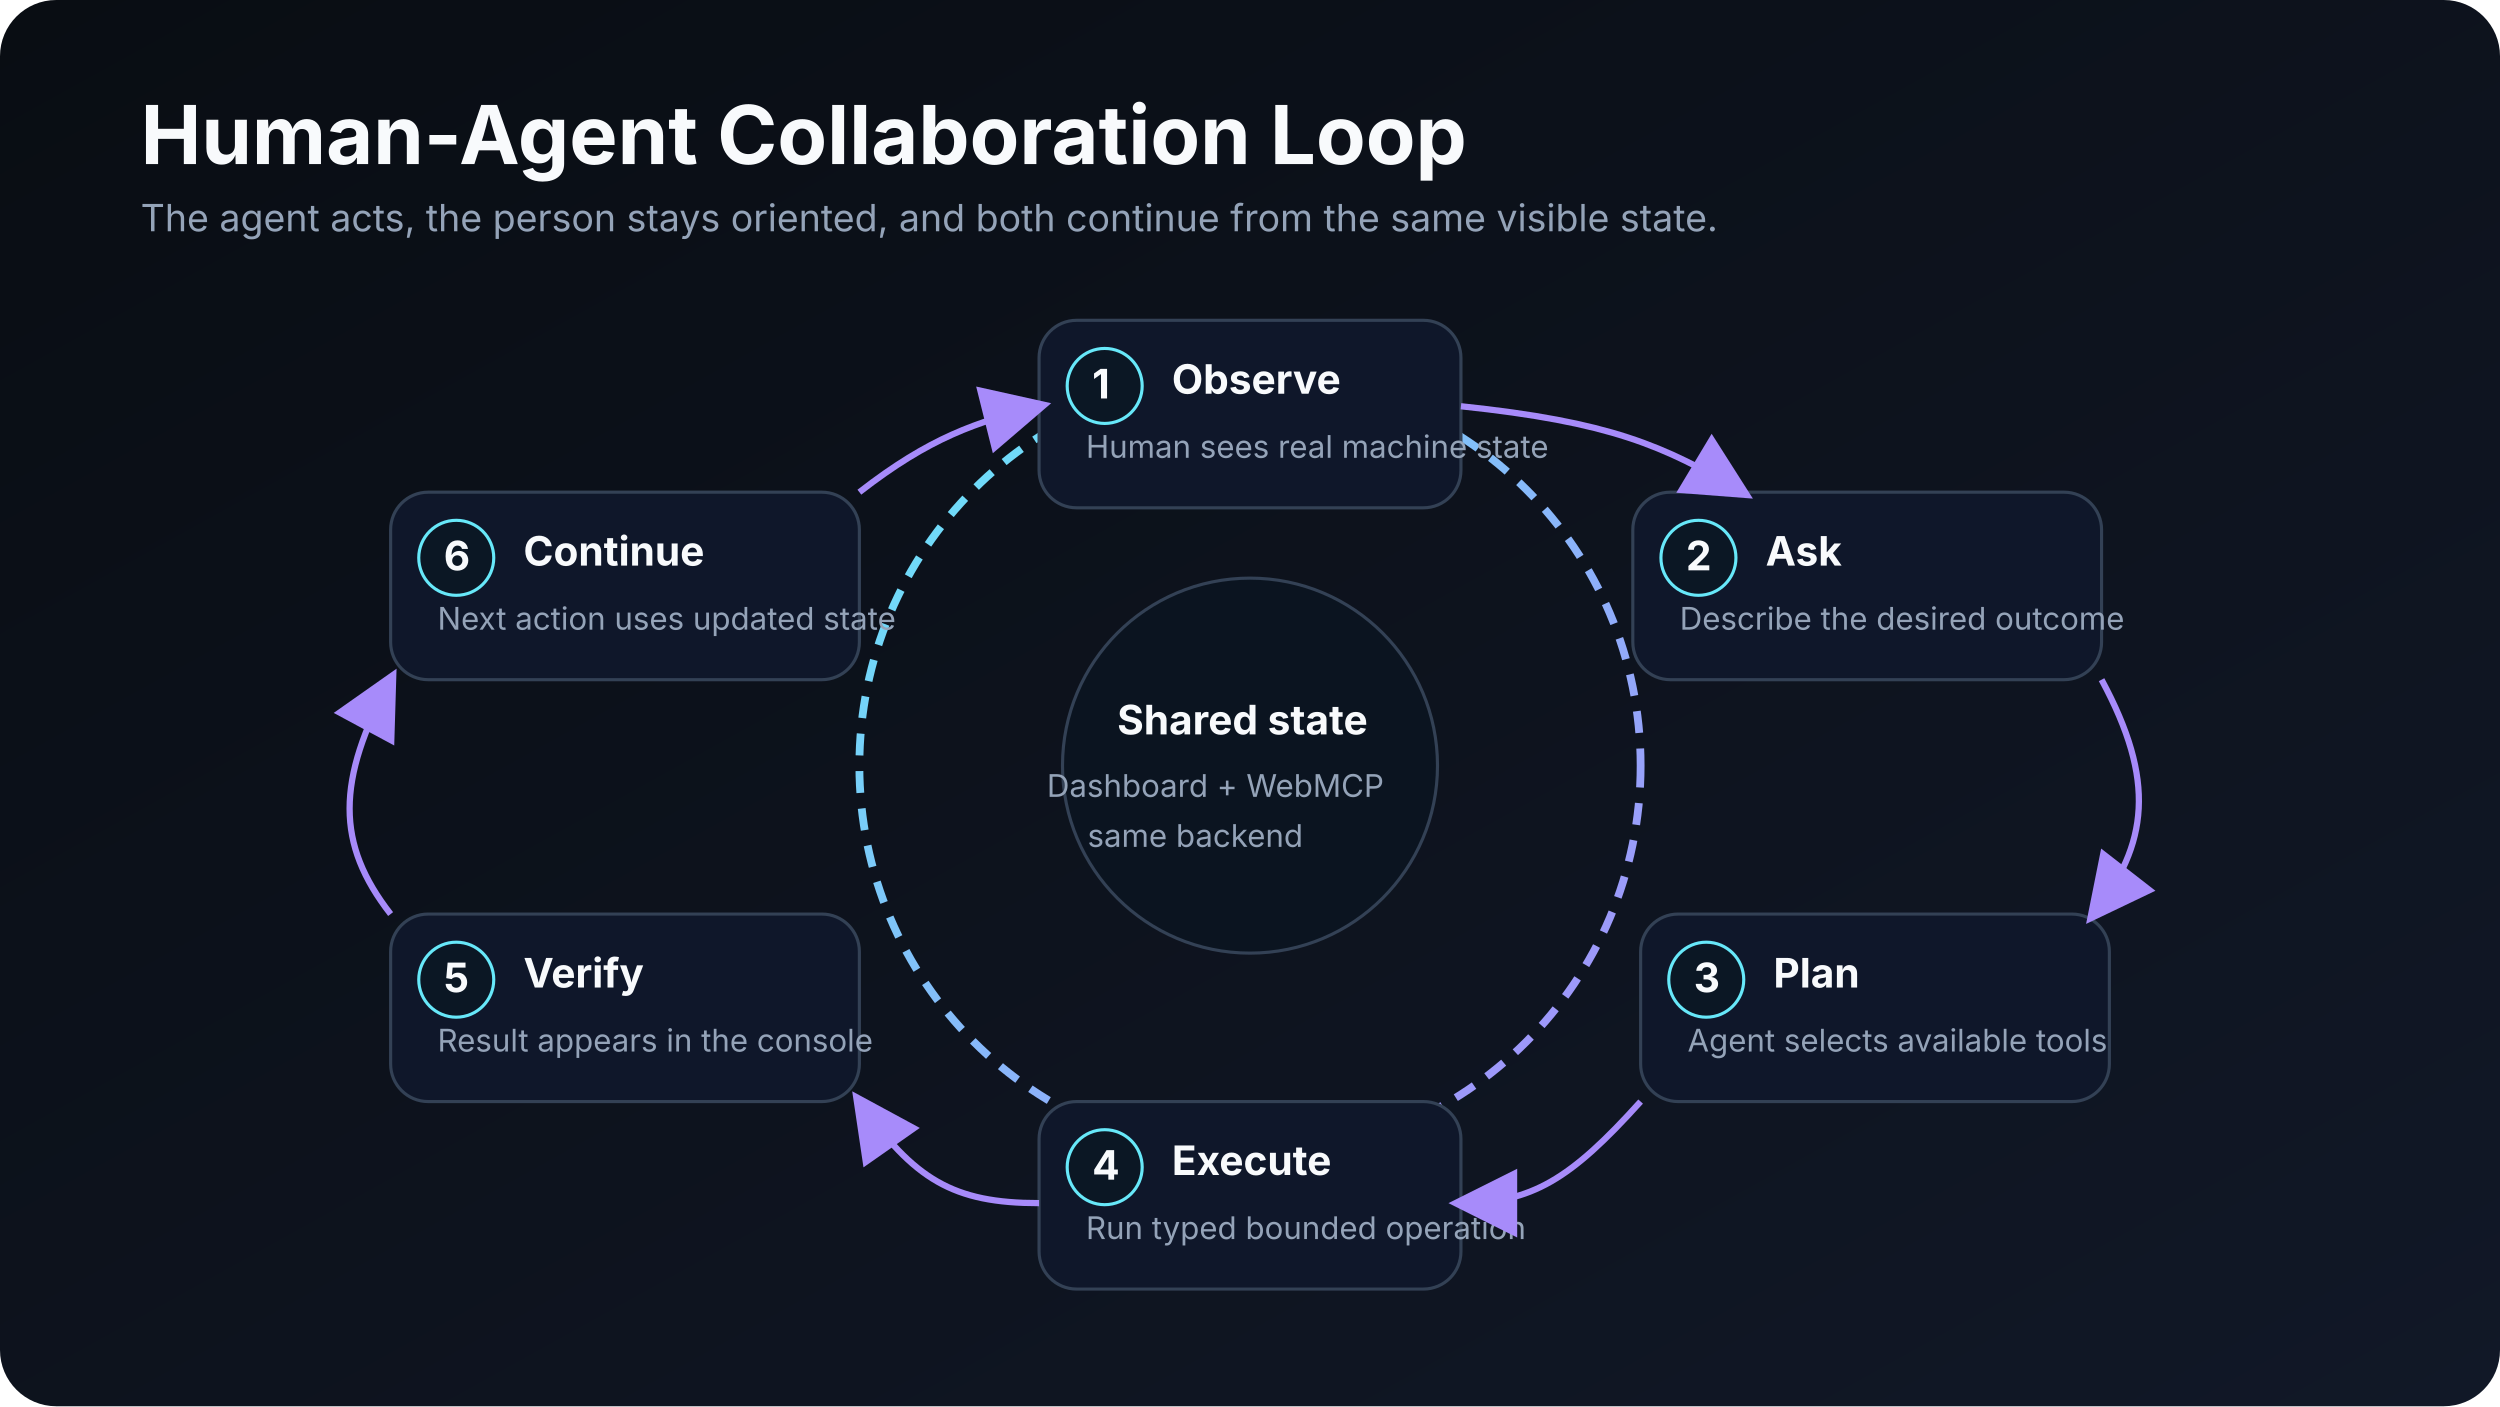
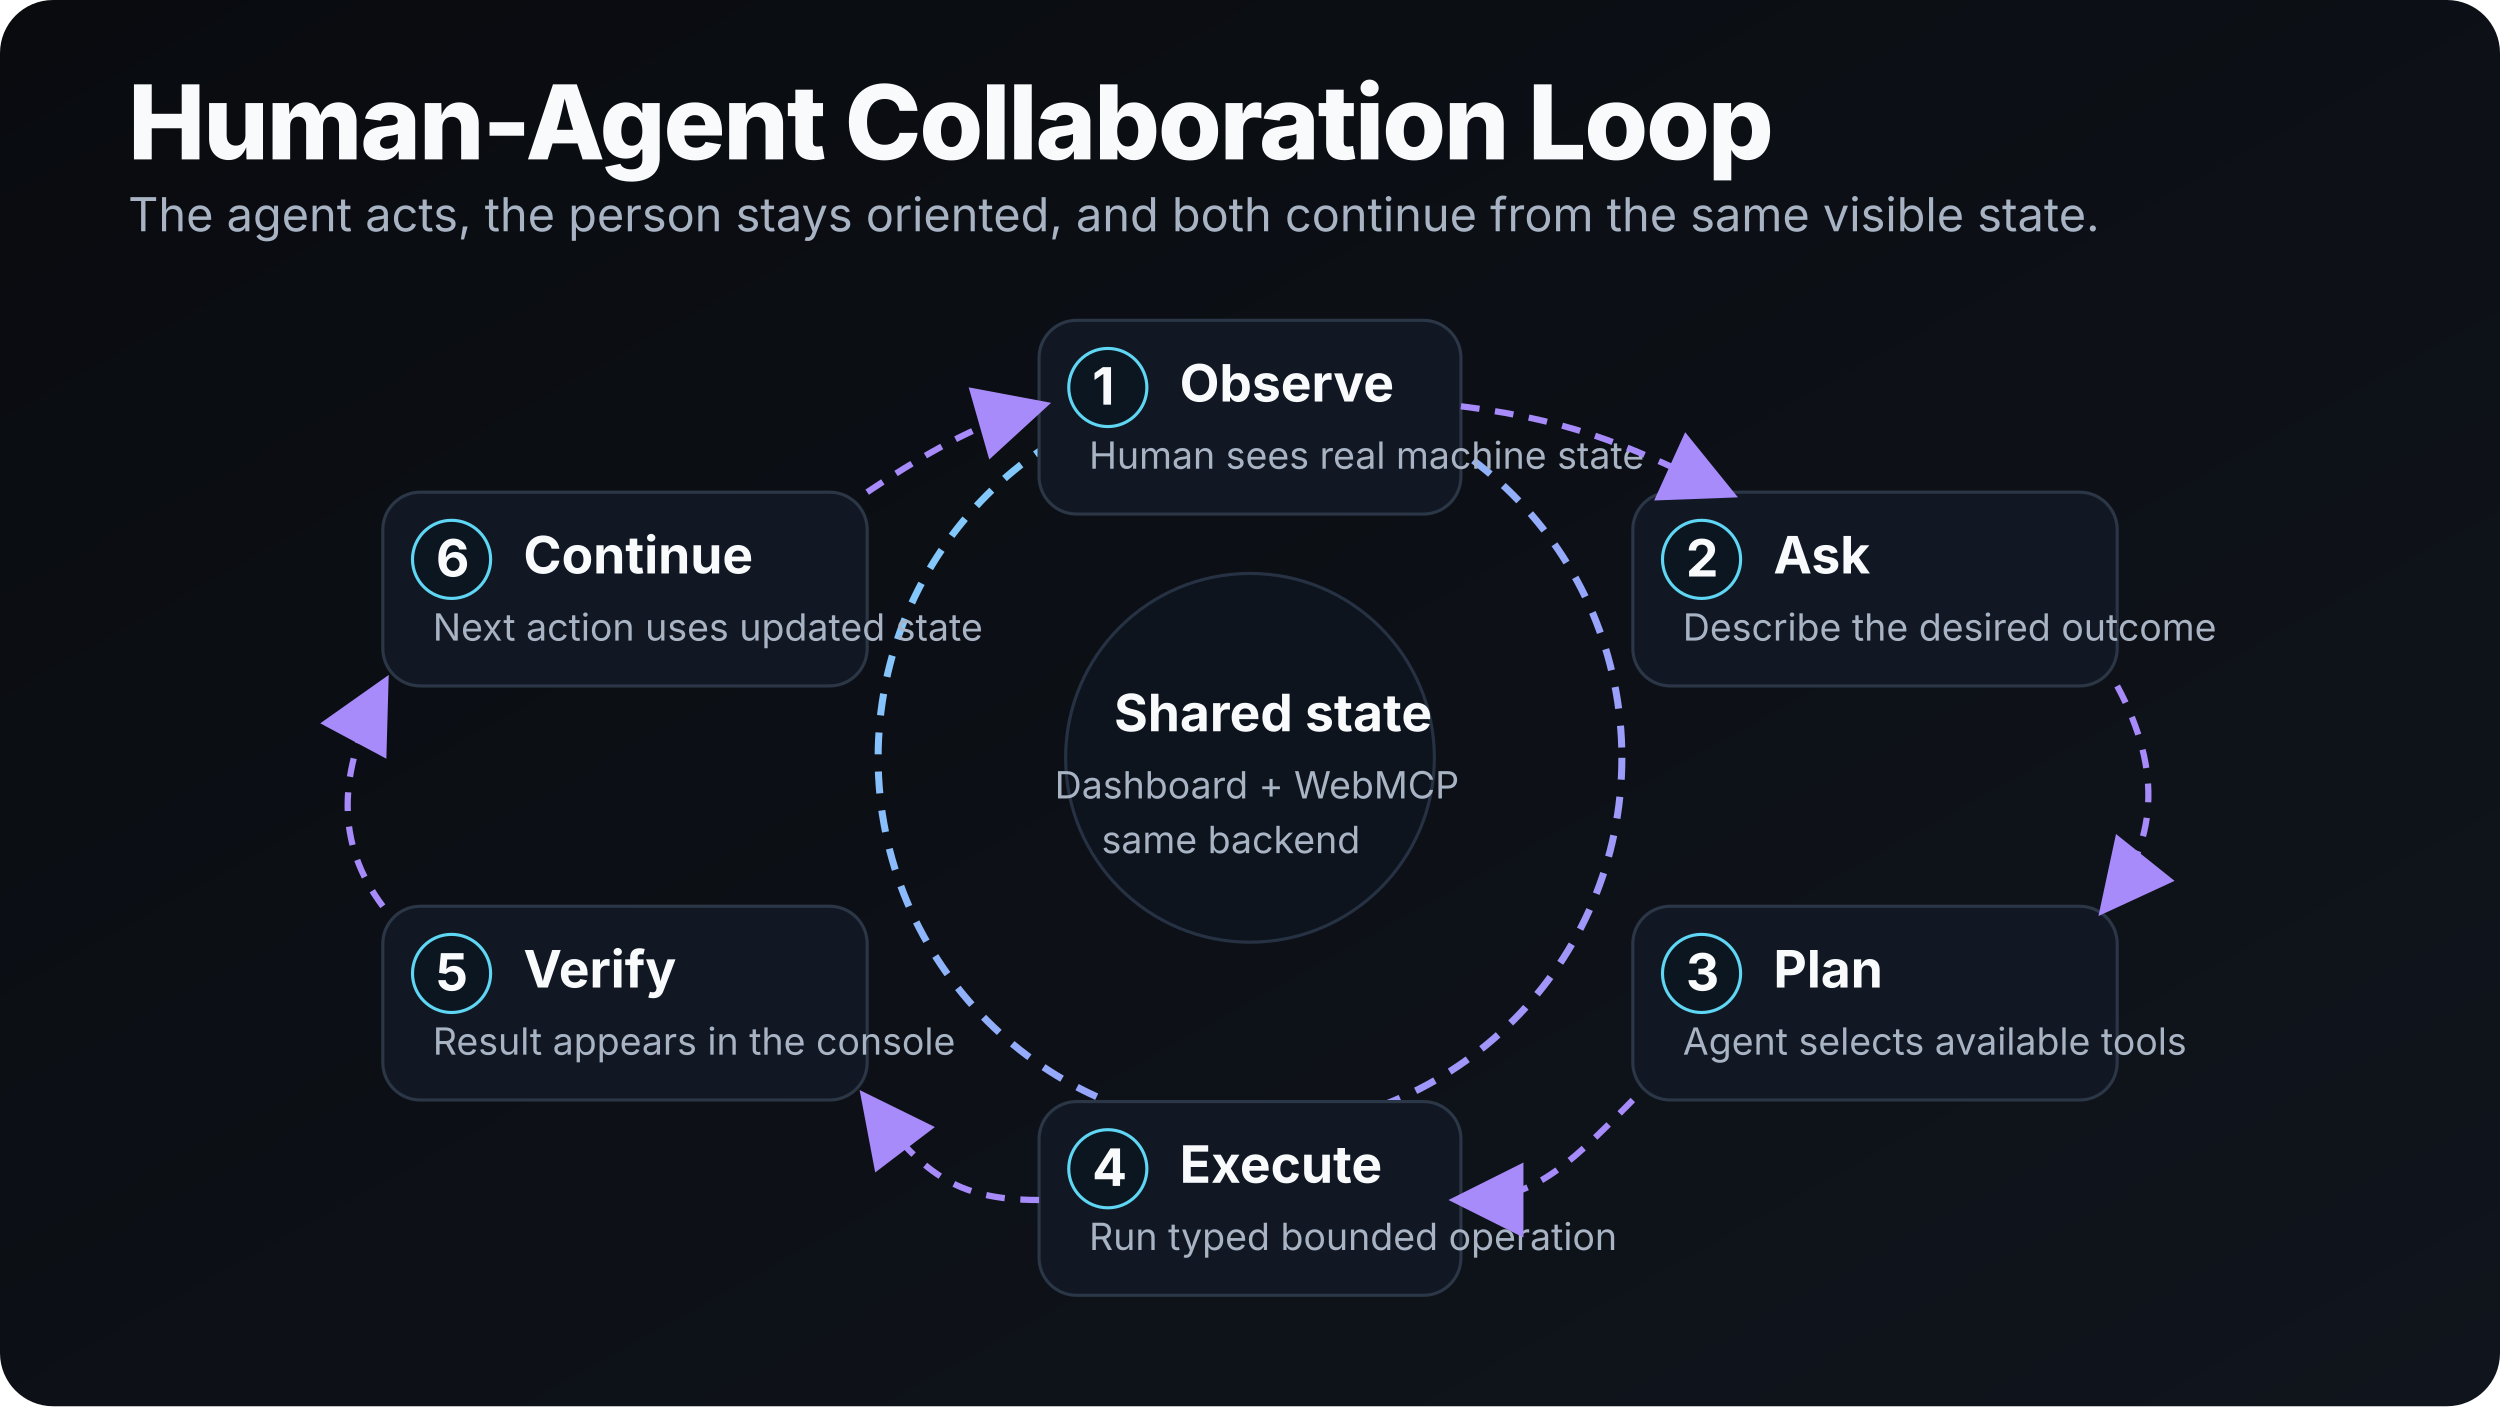
<svg xmlns="http://www.w3.org/2000/svg" width="1600" height="900" viewBox="0 0 1600 900" role="img" aria-labelledby="title desc">
  <defs>
    <linearGradient id="bg" x1="0" y1="0" x2="1" y2="1">
-       <stop offset="0" stop-color="#090d13" />
-       <stop offset="1" stop-color="#111827" />
+       <stop offset="0" stop-color="#090B0F" />
+       <stop offset="1" stop-color="#10151D" />
    </linearGradient>
-     <linearGradient id="ring" x1="0" y1="0" x2="1" y2="1">
-       <stop offset="0" stop-color="#67e8f9" />
-       <stop offset="1" stop-color="#a78bfa" />
+     <linearGradient id="accent" x1="0" y1="0" x2="1" y2="1">
+       <stop offset="0" stop-color="#7DD3FC" />
+       <stop offset="1" stop-color="#A78BFA" />
    </linearGradient>
-     <style>.t{font-family:Inter,Segoe UI,Arial,sans-serif;fill:#f8fafc}.m{fill:#94a3b8}.h{font-size:52px;font-weight:700}.s{font-size:24px}.k{font-size:26px;font-weight:650}.b{font-size:20px}.card{fill:#0f172a;stroke:#334155;stroke-width:2}.num{fill:#0b1724;stroke:#67e8f9;stroke-width:2}.ring{stroke:url(#ring);stroke-width:5;fill:none;stroke-dasharray:14 10}</style>
-     <marker id="a" markerWidth="11" markerHeight="11" refX="9" refY="5.5" orient="auto">
-       <path d="M0 0L11 5.5L0 11Z" fill="#a78bfa" />
+     <style>.t{font-family:Inter,ui-sans-serif,system-ui,-apple-system,BlinkMacSystemFont,"Segoe UI",Arial,sans-serif;fill:#F8FAFC}.m{fill:#A8B3C4}.title{font-size:66px;font-weight:760;letter-spacing:-1.3px}.sub{font-size:30px}.head{font-size:33px;font-weight:700}.small{font-size:24px}.card{fill:#111823;stroke:#2B3646;stroke-width:2}.soft{fill:#0D141E;stroke:#263243;stroke-width:2}.badge{fill:#0C1620;stroke:#5FD6F3;stroke-width:2}.dash{stroke:#A78BFA;stroke-width:4;stroke-dasharray:12 10;fill:none}</style>
+     <marker id="p" markerWidth="12" markerHeight="12" refX="10" refY="6" orient="auto">
+       <path d="M0 0L12 6L0 12Z" fill="#A78BFA" />
    </marker>
  </defs>
-   <rect width="1600" height="900" rx="36" fill="url(#bg)" />
-   <text x="90" y="105" class="t h">Human-Agent Collaboration Loop</text>
-   <text x="90" y="148" class="t s m">The agent acts, the person stays oriented, and both continue from the same visible state.</text>
-   <circle cx="800" cy="490" r="250" class="ring" />
-   <circle cx="800" cy="490" r="120" fill="#0b1420" stroke="#334155" stroke-width="2" />
-   <text x="715" y="470" class="t k">Shared state</text>
-   <text x="670" y="510" class="t b m">Dashboard + WebMCP</text>
-   <text x="696" y="542" class="t b m">same backend</text>
+   <rect width="1600" height="900" rx="34" fill="url(#bg)" />
+   <text x="82" y="102" class="t title">Human-Agent Collaboration Loop</text>
+   <text x="82" y="148" class="t sub m">The agent acts, the person stays oriented, and both continue from the same visible state.</text>
+   <circle cx="800" cy="485" r="238" stroke="url(#accent)" stroke-width="4.5" fill="none" stroke-dasharray="14 11" />
+   <circle cx="800" cy="485" r="118" class="soft" />
+   <text x="713" y="468" class="t head">Shared state</text>
+   <text x="675" y="511" class="t small m">Dashboard + WebMCP</text>
+   <text x="705" y="546" class="t small m">same backend</text>
  <g transform="translate(665 205)">
-     <rect width="270" height="120" rx="24" class="card" />
-     <circle cx="42" cy="42" r="24" class="num" />
-     <text x="34" y="50" class="t k">1</text>
-     <text x="85" y="47" class="t k">Observe</text>
-     <text x="30" y="88" class="t b m">Human sees real machine state</text>
+     <rect width="270" height="124" rx="24" class="card" />
+     <circle cx="44" cy="43" r="25" class="badge" />
+     <text x="34" y="54" class="t head">1</text>
+     <text x="90" y="52" class="t head">Observe</text>
+     <text x="32" y="95" class="t small m">Human sees real machine state</text>
  </g>
  <g transform="translate(1045 315)">
-     <rect width="300" height="120" rx="24" class="card" />
-     <circle cx="42" cy="42" r="24" class="num" />
-     <text x="34" y="50" class="t k">2</text>
-     <text x="85" y="47" class="t k">Ask</text>
-     <text x="30" y="88" class="t b m">Describe the desired outcome</text>
+     <rect width="310" height="124" rx="24" class="card" />
+     <circle cx="44" cy="43" r="25" class="badge" />
+     <text x="34" y="54" class="t head">2</text>
+     <text x="90" y="52" class="t head">Ask</text>
+     <text x="32" y="95" class="t small m">Describe the desired outcome</text>
  </g>
-   <g transform="translate(1050 585)">
-     <rect width="300" height="120" rx="24" class="card" />
-     <circle cx="42" cy="42" r="24" class="num" />
-     <text x="34" y="50" class="t k">3</text>
-     <text x="85" y="47" class="t k">Plan</text>
-     <text x="30" y="88" class="t b m">Agent selects available tools</text>
+   <g transform="translate(1045 580)">
+     <rect width="310" height="124" rx="24" class="card" />
+     <circle cx="44" cy="43" r="25" class="badge" />
+     <text x="34" y="54" class="t head">3</text>
+     <text x="90" y="52" class="t head">Plan</text>
+     <text x="32" y="95" class="t small m">Agent selects available tools</text>
  </g>
  <g transform="translate(665 705)">
-     <rect width="270" height="120" rx="24" class="card" />
-     <circle cx="42" cy="42" r="24" class="num" />
-     <text x="34" y="50" class="t k">4</text>
-     <text x="85" y="47" class="t k">Execute</text>
-     <text x="30" y="88" class="t b m">Run typed bounded operation</text>
+     <rect width="270" height="124" rx="24" class="card" />
+     <circle cx="44" cy="43" r="25" class="badge" />
+     <text x="34" y="54" class="t head">4</text>
+     <text x="90" y="52" class="t head">Execute</text>
+     <text x="32" y="95" class="t small m">Run typed bounded operation</text>
  </g>
-   <g transform="translate(250 585)">
-     <rect width="300" height="120" rx="24" class="card" />
-     <circle cx="42" cy="42" r="24" class="num" />
-     <text x="34" y="50" class="t k">5</text>
-     <text x="85" y="47" class="t k">Verify</text>
-     <text x="30" y="88" class="t b m">Result appears in the console</text>
+   <g transform="translate(245 580)">
+     <rect width="310" height="124" rx="24" class="card" />
+     <circle cx="44" cy="43" r="25" class="badge" />
+     <text x="34" y="54" class="t head">5</text>
+     <text x="90" y="52" class="t head">Verify</text>
+     <text x="32" y="95" class="t small m">Result appears in the console</text>
  </g>
-   <g transform="translate(250 315)">
-     <rect width="300" height="120" rx="24" class="card" />
-     <circle cx="42" cy="42" r="24" class="num" />
-     <text x="34" y="50" class="t k">6</text>
-     <text x="85" y="47" class="t k">Continue</text>
-     <text x="30" y="88" class="t b m">Next action uses updated state</text>
+   <g transform="translate(245 315)">
+     <rect width="310" height="124" rx="24" class="card" />
+     <circle cx="44" cy="43" r="25" class="badge" />
+     <text x="34" y="54" class="t head">6</text>
+     <text x="90" y="52" class="t head">Continue</text>
+     <text x="32" y="95" class="t small m">Next action uses updated state</text>
  </g>
-   <path d="M935 260 C1030 270 1065 285 1115 315" stroke="#a78bfa" stroke-width="4" fill="none" marker-end="url(#a)" />
-   <path d="M1345 435 C1380 500 1375 540 1340 585" stroke="#a78bfa" stroke-width="4" fill="none" marker-end="url(#a)" />
-   <path d="M1050 705 C1005 755 980 770 935 770" stroke="#a78bfa" stroke-width="4" fill="none" marker-end="url(#a)" />
-   <path d="M665 770 C610 770 585 755 550 705" stroke="#a78bfa" stroke-width="4" fill="none" marker-end="url(#a)" />
-   <path d="M250 585 C215 540 215 500 250 435" stroke="#a78bfa" stroke-width="4" fill="none" marker-end="url(#a)" />
-   <path d="M550 315 C595 280 625 270 665 260" stroke="#a78bfa" stroke-width="4" fill="none" marker-end="url(#a)" />
+   <path d="M935 260 C1015 270 1050 290 1105 315" class="dash" marker-end="url(#p)" />
+   <path d="M1355 439 C1385 495 1380 540 1348 580" class="dash" marker-end="url(#p)" />
+   <path d="M1045 704 C1000 750 980 768 935 768" class="dash" marker-end="url(#p)" />
+   <path d="M665 768 C610 768 590 750 555 704" class="dash" marker-end="url(#p)" />
+   <path d="M245 580 C215 540 215 495 245 439" class="dash" marker-end="url(#p)" />
+   <path d="M555 315 C600 285 630 270 665 260" class="dash" marker-end="url(#p)" />
</svg>
